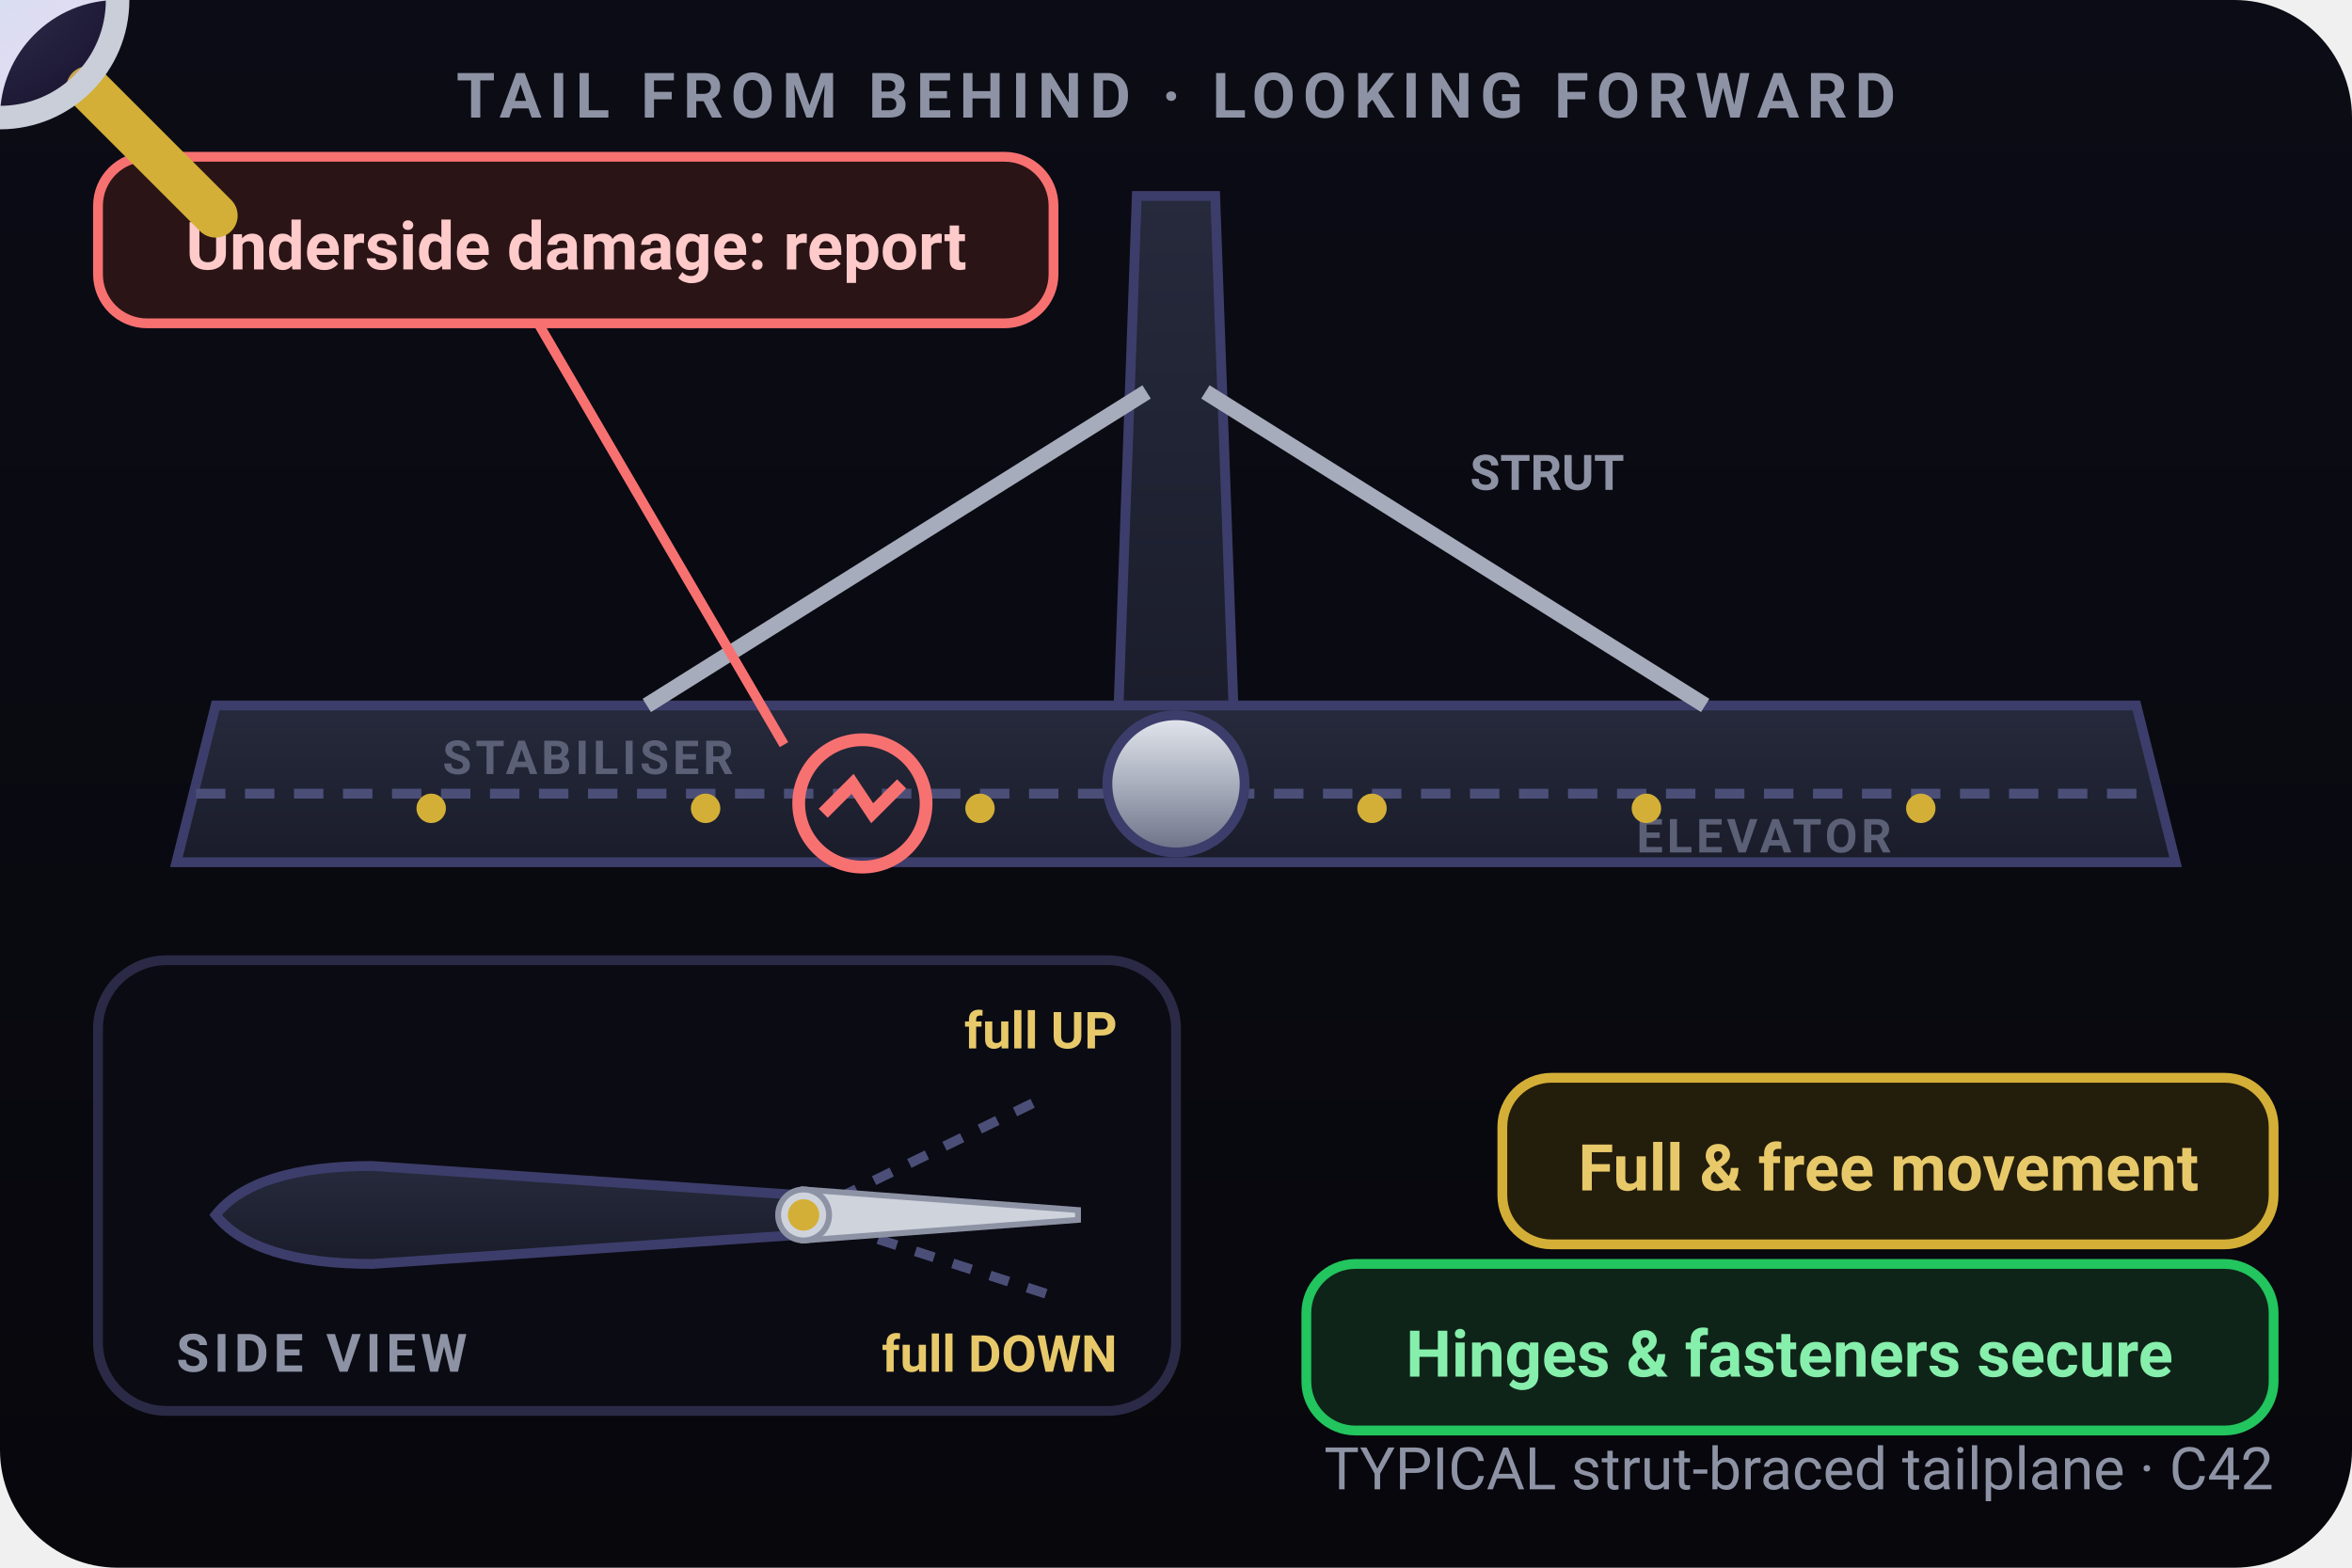
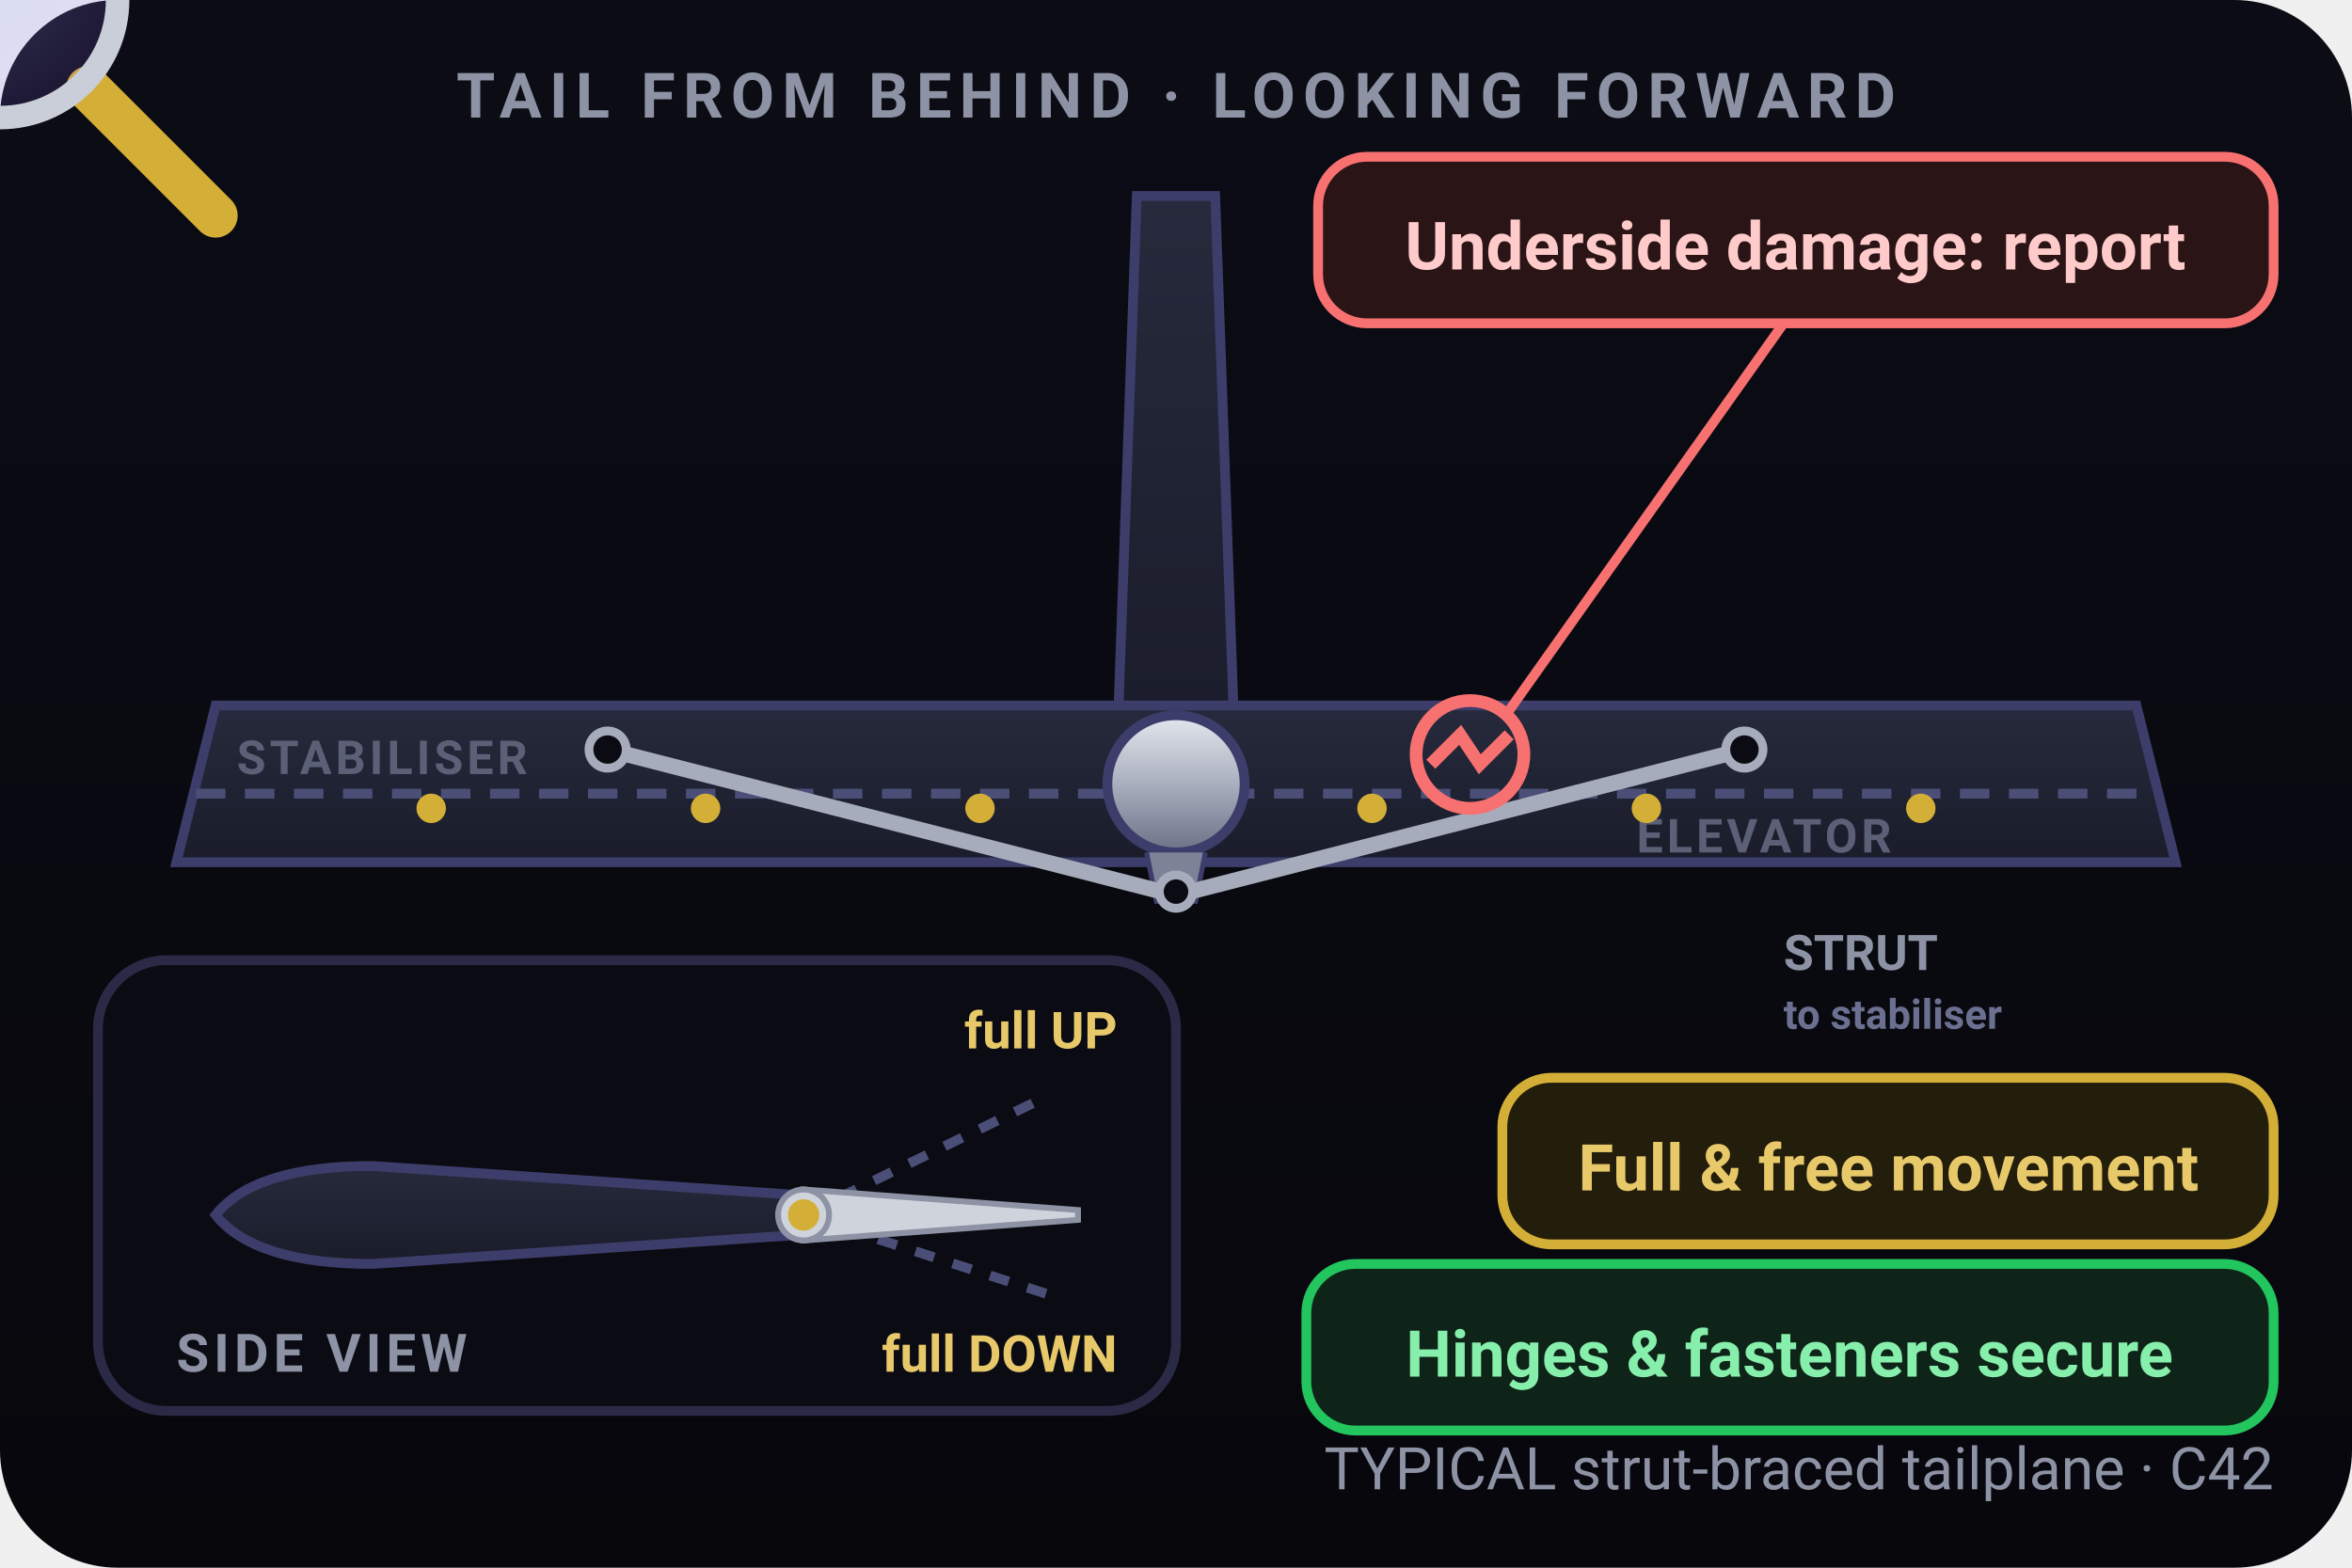
<svg xmlns="http://www.w3.org/2000/svg" viewBox="0 0 240 160" role="img" aria-label="Typical C42 tail seen from behind: a magnifier runs along the underside of the strut-braced horizontal stabiliser and finds damage to report; a side view shows the elevator moving fully up and down, and the hinges and fasteners are checked secure">
  <defs>
    <linearGradient id="bg" x1="0" y1="0" x2="0" y2="1">
      <stop offset="0" stop-color="#0c0c16" />
      <stop offset="1" stop-color="#07070c" />
    </linearGradient>
    <linearGradient id="metal" x1="0" y1="0" x2="0" y2="1">
      <stop offset="0" stop-color="#e4e7ee" />
      <stop offset=".5" stop-color="#a9afbd" />
      <stop offset="1" stop-color="#6b7086" />
    </linearGradient>
    <linearGradient id="metalh" x1="0" y1="0" x2="1" y2="0">
      <stop offset="0" stop-color="#6b7086" />
      <stop offset=".45" stop-color="#d9dde5" />
      <stop offset="1" stop-color="#7d8296" />
    </linearGradient>
    <linearGradient id="skin" x1="0" y1="0" x2="0" y2="1">
      <stop offset="0" stop-color="#2a2d3d" />
      <stop offset="1" stop-color="#171822" />
    </linearGradient>
    <linearGradient id="fab" x1="0" y1="0" x2="0" y2="1">
      <stop offset="0" stop-color="#262a3c" />
      <stop offset="1" stop-color="#1a1c2a" />
    </linearGradient>
    <radialGradient id="glass" cx=".35" cy=".3" r=".8">
      <stop offset="0" stop-color="#93c5fd" stop-opacity=".28" />
      <stop offset="1" stop-color="#8b5cf6" stop-opacity=".12" />
    </radialGradient>
  </defs>
  <style>
  text{font-family:system-ui,-apple-system,"Segoe UI",Roboto,Arial,sans-serif}
  .lens{animation:lens 4s linear infinite}
  .dmg{animation:dmg 4s linear infinite}
  .el{transform-origin:82px 124px;animation:el 4s ease-in-out infinite}
  .ins{animation:ins 4s linear infinite}
  .hg{animation:hg 4s linear infinite}
  @keyframes lens{0%{transform:translate(36px,84px);opacity:0}4%{opacity:1}42%{transform:translate(204px,84px);opacity:1}46%,100%{transform:translate(204px,84px);opacity:0}}
-   @keyframes dmg{0%,14%{opacity:.15}18%,100%{opacity:1}}
+   @keyframes dmg{0%,26%{opacity:.15}30%,100%{opacity:1}}
  @keyframes ins{0%,44%{opacity:.25}50%,97%{opacity:1}100%{opacity:.25}}
  @keyframes el{0%,50%{transform:rotate(0)}60%,64%{transform:rotate(-26deg)}76%,80%{transform:rotate(18deg)}90%,100%{transform:rotate(0)}}
  @keyframes hg{0%,82%{fill:#d4af37}86%,100%{fill:#22c55e}}
  @media (prefers-reduced-motion:reduce){*{animation:none!important}.lens{display:none}}
</style>
  <rect width="240" height="160" rx="12" fill="url(#bg)" />
  <text x="120" y="12" text-anchor="middle" font-size="6.4" font-weight="700" letter-spacing=".8" fill="#8d93a4">TAIL FROM BEHIND · LOOKING FORWARD</text>
  <path d="M114 76 L116 20 L124 20 L126 76Z" fill="url(#fab)" stroke="#3d3d6b" />
  <path d="M22 72 L218 72 L222 88 L18 88Z" fill="url(#fab)" stroke="#3d3d6b" />
  <path d="M20 81 H220" stroke="#4b4f78" stroke-dasharray="3 2" />
-   <text x="60" y="79" text-anchor="middle" font-size="4.8" font-weight="700" letter-spacing=".4" fill="#5b6077">STABILISER</text>
+   <text x="39" y="79" text-anchor="middle" font-size="4.8" font-weight="700" letter-spacing=".4" fill="#5b6077">STABILISER</text>
  <text x="180" y="87" text-anchor="middle" font-size="4.8" font-weight="700" letter-spacing=".4" fill="#5b6077">ELEVATOR</text>
  <circle cx="120" cy="80" r="7" fill="url(#metal)" stroke="#3d3d6b" />
-   <path d="M117 40 L66 72 M123 40 L174 72" stroke="#a6acbb" stroke-width="1.6" />
-   <text x="150" y="50" font-size="5" font-weight="700" fill="#8d93a4">STRUT</text>
+   <path d="M117 87 L118 92 H122 L123 87" fill="#7d8296" stroke="#3d3d6b" stroke-width=".5" />
+   <path d="M118.5 91 L62 76.5 M121.5 91 L178 76.5" stroke="#a6acbb" stroke-width="1.6" stroke-linecap="round" />
+   <g fill="#0b0b14" stroke="#a6acbb" stroke-width=".9">
+     <circle cx="62" cy="76.5" r="1.9" />
+     <circle cx="178" cy="76.5" r="1.9" />
+     <circle cx="120" cy="91" r="1.7" />
+   </g>
+   <text x="182" y="99" font-size="5" font-weight="700" fill="#8d93a4">STRUT</text>
+   <text x="182" y="105" font-size="4.2" font-weight="700" fill="#6b7090">to stabiliser</text>
  <g class="hg" fill="#d4af37">
    <circle cx="44" cy="82.5" r="1.5" />
    <circle cx="72" cy="82.5" r="1.5" />
    <circle cx="100" cy="82.5" r="1.5" />
    <circle cx="140" cy="82.5" r="1.5" />
    <circle cx="168" cy="82.5" r="1.5" />
    <circle cx="196" cy="82.5" r="1.5" />
  </g>
  <g class="dmg">
-     <path d="M84 83 l3 -3 2 3 3 -3" fill="none" stroke="#f87171" stroke-width="1.3" />
-     <circle cx="88" cy="82" r="6.5" fill="none" stroke="#f87171" stroke-width="1.3" />
-     <path d="M80 76 L52 28" stroke="#f87171" stroke-width="1" />
+     <path d="M146 78 l3 -3 2 3 3 -3" fill="none" stroke="#f87171" stroke-width="1.3" />
+     <circle cx="150" cy="77" r="5.5" fill="none" stroke="#f87171" stroke-width="1.3" />
+     <path d="M154 72.5 L182 33" stroke="#f87171" stroke-width="1" />
    <g>
-       <rect x="10.0" y="16" width="97.5" height="17" rx="5" fill="#2a1416" stroke="#f87171" />
-       <text x="58.8" y="27.5" text-anchor="middle" font-size="6.8" font-weight="700" fill="#fecaca">Underside damage: report</text>
+       <rect x="134.5" y="16" width="97.5" height="17" rx="5" fill="#2a1416" stroke="#f87171" />
+       <text x="183.2" y="27.5" text-anchor="middle" font-size="6.8" font-weight="700" fill="#fecaca">Underside damage: report</text>
    </g>
  </g>
  <g class="ins">
    <rect x="10" y="98" width="110" height="46" rx="7" fill="#0b0b14" stroke="#2a2a46" />
    <text x="18" y="140" font-size="5.4" font-weight="700" letter-spacing=".5" fill="#8d93a4">SIDE VIEW</text>
    <path d="M22 124 Q26 119 38 119 L82 122 L82 126 L38 129 Q26 129 22 124Z" fill="url(#fab)" stroke="#3d3d6b" />
    <path d="M82 124 L110 124" stroke="#4b4f78" stroke-width="1" stroke-dasharray="2 2" transform="rotate(-26 82 124)" />
    <path d="M82 124 L110 124" stroke="#4b4f78" stroke-width="1" stroke-dasharray="2 2" transform="rotate(18 82 124)" />
    <g class="el">
      <path d="M82 121.4 L110 123.5 L110 124.5 L82 126.6Z" fill="#cfd3dc" stroke="#8d93a4" stroke-width=".6" />
      <circle cx="82" cy="124" r="2.6" fill="#cfd3dc" stroke="#8d93a4" stroke-width=".6" />
    </g>
    <text x="114" y="107" text-anchor="end" font-size="5.2" font-weight="700" fill="#e8c96a">full UP</text>
    <text x="114" y="140" text-anchor="end" font-size="5.2" font-weight="700" fill="#e8c96a">full DOWN</text>
    <circle cx="82" cy="124" r="1.6" fill="#d4af37" />
  </g>
  <g>
    <rect x="153.3" y="110" width="78.7" height="17" rx="5" fill="#231d0b" stroke="#d4af37" />
    <text x="192.7" y="121.5" text-anchor="middle" font-size="6.6" font-weight="700" fill="#e8c96a">Full &amp; free movement</text>
  </g>
  <g>
    <g>
      <rect x="133.3" y="129" width="98.7" height="17" rx="5" fill="#0f2418" stroke="#22c55e" />
      <text x="182.6" y="140.5" text-anchor="middle" font-size="6.6" font-weight="700" fill="#86efac">Hinges &amp; fasteners secure</text>
    </g>
  </g>
  <g class="lens">
    <g class="lensin">
      <path d="M9 9 L22 22" stroke="#d4af37" stroke-width="4.5" stroke-linecap="round" />
      <circle r="12" fill="url(#glass)" stroke="#c9ced8" stroke-width="2.4" />
      <path d="M-7 -4.5 A8 8 0 0 1 -2 -8.5" fill="none" stroke="#fff" stroke-width="1.4" stroke-linecap="round" opacity=".8" />
    </g>
  </g>
  <text x="232" y="152" text-anchor="end" font-size="6" fill="#8d93a4">TYPICAL strut-braced tailplane · C42</text>
</svg>
